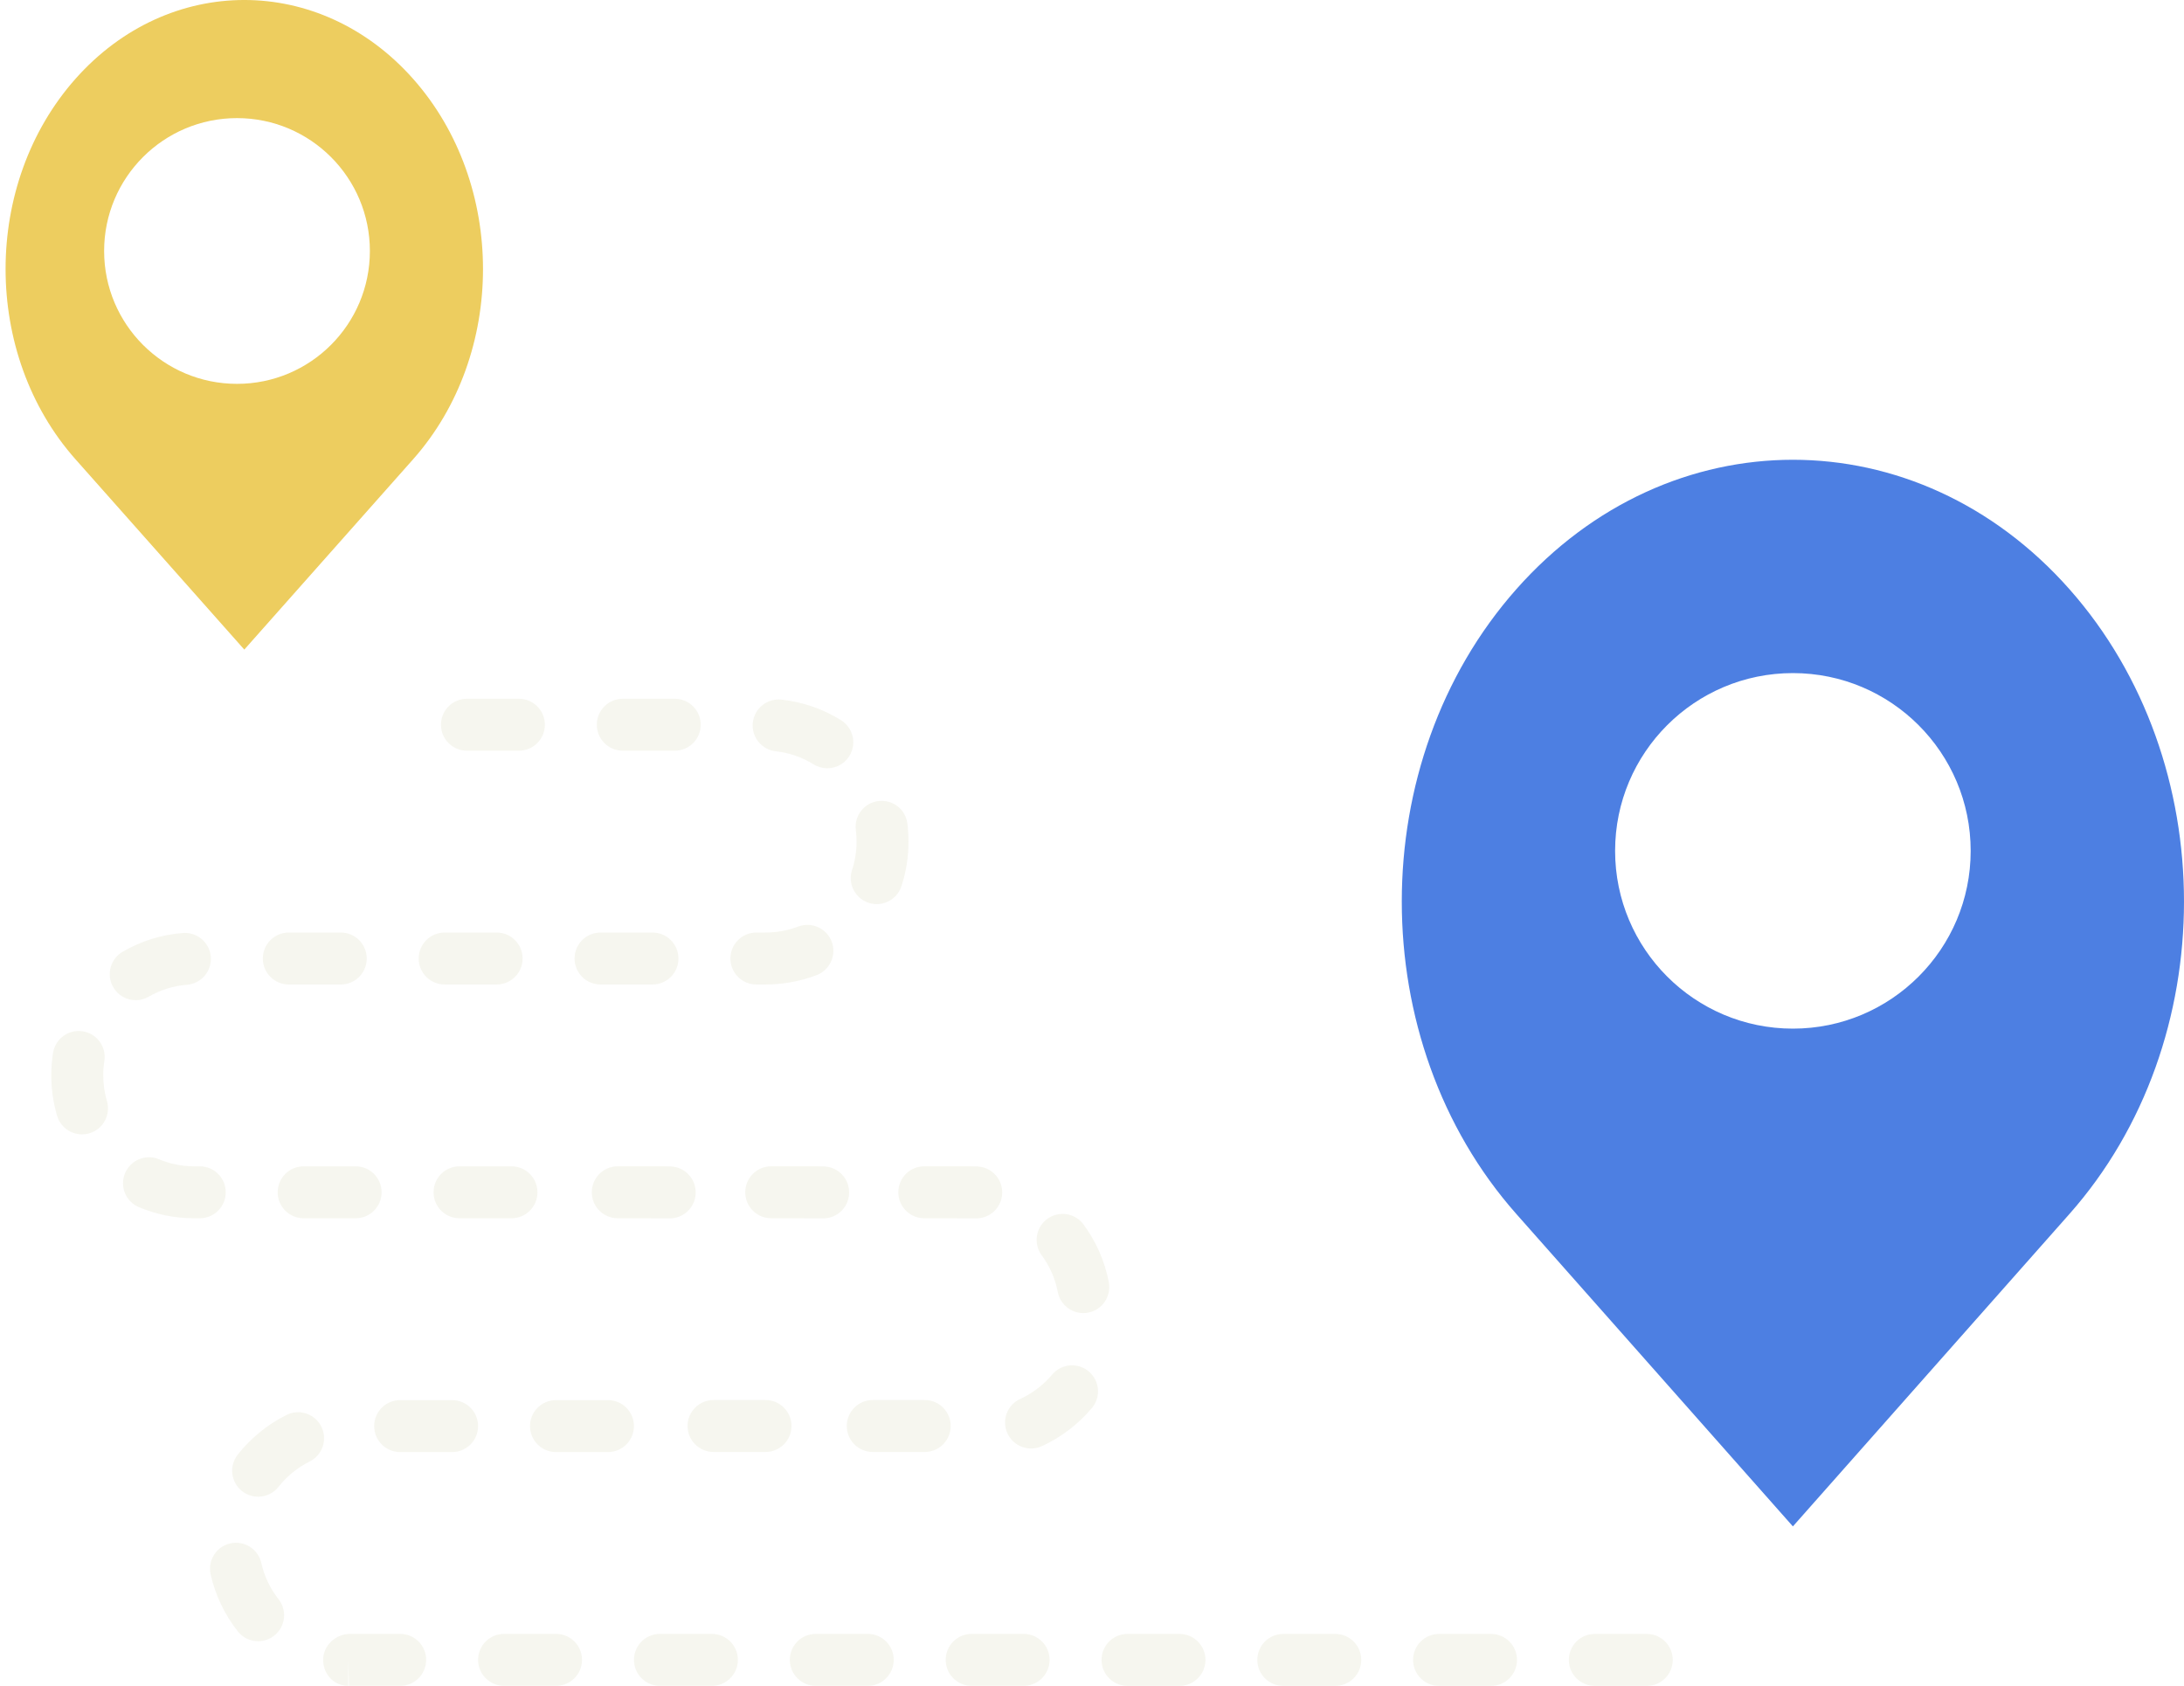
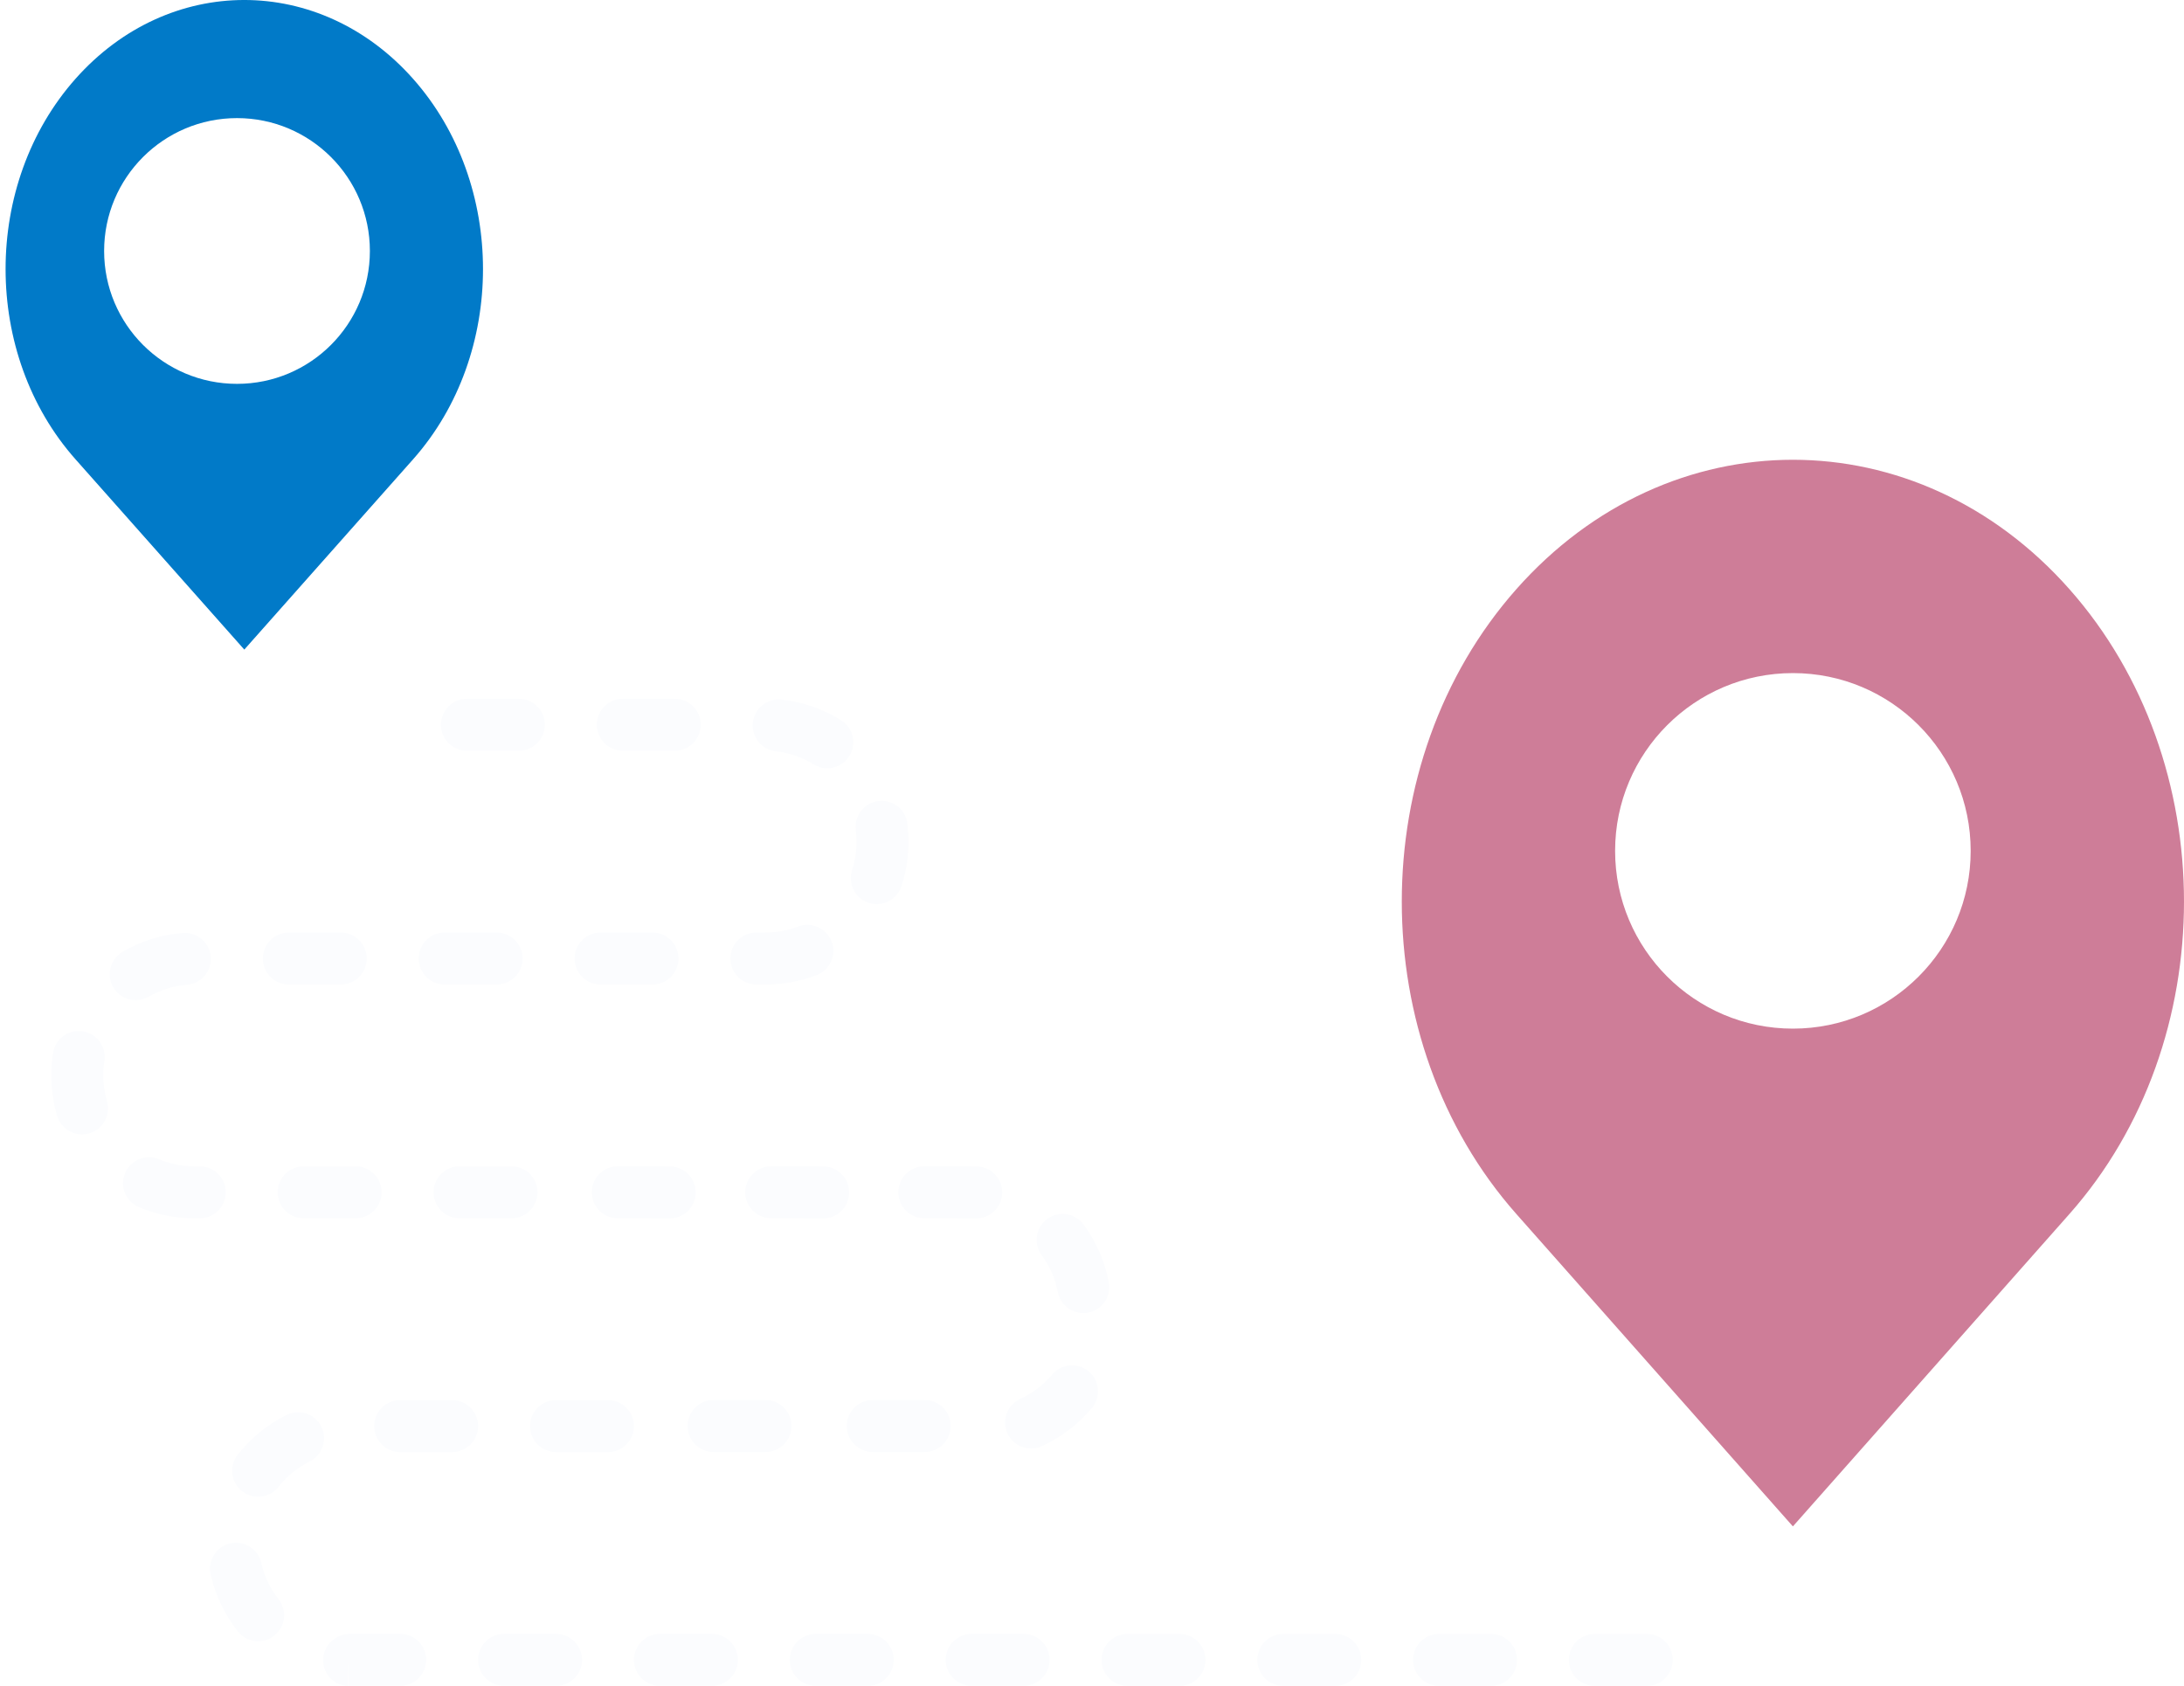
<svg xmlns="http://www.w3.org/2000/svg" width="114px" height="88px" viewBox="0 0 114 88" version="1.1">
  <defs />
  <g id="Page-1" stroke="none" stroke-width="1" fill="none" fill-rule="evenodd">
    <g id="route" transform="translate(57, 44.5) scale(-1, 1) translate(-57, -44.5) " fill-rule="nonzero">
-       <path d="M93.112,88 C92.362,88 91.756,87.394 91.756,86.644 C91.756,85.894 92.362,85.288 93.112,85.288 L95.729,85.288 C96.479,85.288 97.132,85.894 97.132,86.643 C97.132,87.393 96.574,87.999 95.824,87.999 L95.824,86.643 L95.784,87.999 L93.112,88 Z M87.688,88 L84.976,88 C84.226,88 83.62,87.394 83.62,86.644 C83.62,85.894 84.226,85.288 84.976,85.288 L87.688,85.288 C88.438,85.288 89.044,85.894 89.044,86.644 C89.044,87.394 88.438,88 87.688,88 Z M79.553,88 L76.841,88 C76.091,88 75.485,87.394 75.485,86.644 C75.485,85.894 76.091,85.288 76.841,85.288 L79.553,85.288 C80.302,85.288 80.908,85.894 80.908,86.644 C80.908,87.394 80.302,88 79.553,88 Z M71.417,88 L68.705,88 C67.955,88 67.349,87.394 67.349,86.644 C67.349,85.894 67.955,85.288 68.705,85.288 L71.417,85.288 C72.167,85.288 72.773,85.894 72.773,86.644 C72.773,87.394 72.167,88 71.417,88 Z M63.281,88 L60.569,88 C59.82,88 59.214,87.394 59.214,86.644 C59.214,85.894 59.82,85.288 60.569,85.288 L63.281,85.288 C64.031,85.288 64.637,85.894 64.637,86.644 C64.637,87.394 64.031,88 63.281,88 Z M55.146,88.002 L52.434,88.002 C51.684,88.002 51.078,87.396 51.078,86.646 C51.078,85.896 51.684,85.29 52.434,85.29 L55.146,85.29 C55.896,85.29 56.502,85.896 56.502,86.646 C56.502,87.396 55.896,88.002 55.146,88.002 Z M47.014,88.002 L44.302,88.002 C43.552,88.002 42.946,87.396 42.946,86.646 C42.946,85.896 43.552,85.29 44.302,85.29 L47.014,85.29 C47.764,85.29 48.37,85.896 48.37,86.646 C48.37,87.396 47.764,88.002 47.014,88.002 Z M38.884,88.002 L36.172,88.002 C35.422,88.002 34.816,87.396 34.816,86.646 C34.816,85.896 35.422,85.29 36.172,85.29 L38.884,85.29 C39.634,85.29 40.24,85.896 40.24,86.646 C40.24,87.396 39.634,88.002 38.884,88.002 Z M30.754,88.002 L28.042,88.002 C27.292,88.002 26.686,87.396 26.686,86.646 C26.686,85.896 27.292,85.29 28.042,85.29 L30.754,85.29 C31.504,85.29 32.11,85.896 32.11,86.646 C32.11,87.396 31.504,88.002 30.754,88.002 Z M100.525,85.671 C100.232,85.671 99.936,85.576 99.688,85.38 C99.098,84.917 98.998,84.064 99.46,83.477 C99.901,82.917 100.203,82.281 100.359,81.589 C100.523,80.858 101.249,80.4 101.98,80.564 C102.711,80.728 103.169,81.454 103.005,82.184 C102.763,83.258 102.275,84.285 101.592,85.151 C101.325,85.493 100.927,85.671 100.525,85.671 Z M100.526,78.127 C100.123,78.127 99.726,77.95 99.459,77.609 C99.025,77.058 98.464,76.601 97.836,76.289 C97.166,75.955 96.892,75.142 97.226,74.471 C97.559,73.801 98.37,73.525 99.044,73.86 C100.03,74.35 100.91,75.067 101.592,75.932 C102.054,76.521 101.954,77.374 101.364,77.836 C101.116,78.031 100.819,78.127 100.526,78.127 Z M93.113,75.797 L90.401,75.797 C89.652,75.797 89.045,75.191 89.045,74.441 C89.045,73.691 89.652,73.085 90.401,73.085 L93.113,73.085 C93.863,73.085 94.469,73.691 94.469,74.441 C94.469,75.191 93.863,75.797 93.113,75.797 Z M84.978,75.797 L82.266,75.797 C81.516,75.797 80.91,75.191 80.91,74.441 C80.91,73.691 81.516,73.085 82.266,73.085 L84.978,73.085 C85.727,73.085 86.334,73.691 86.334,74.441 C86.334,75.191 85.727,75.797 84.978,75.797 Z M76.754,75.792 L74.042,75.792 C73.292,75.792 72.686,75.186 72.686,74.436 C72.686,73.686 73.292,73.08 74.042,73.08 L76.754,73.08 C77.504,73.08 78.11,73.686 78.11,74.436 C78.11,75.186 77.504,75.792 76.754,75.792 Z M60.18,75.611 C59.991,75.611 59.8,75.572 59.617,75.488 C58.619,75.032 57.716,74.343 57.004,73.498 C56.523,72.925 56.596,72.069 57.17,71.588 C57.743,71.107 58.597,71.18 59.08,71.753 C59.533,72.292 60.109,72.731 60.745,73.023 C61.426,73.333 61.726,74.137 61.414,74.819 C61.186,75.317 60.695,75.611 60.18,75.611 Z M57.455,68.542 C57.37,68.542 57.285,68.534 57.199,68.518 C56.463,68.377 55.983,67.665 56.123,66.93 C56.333,65.833 56.778,64.82 57.442,63.917 C57.887,63.314 58.734,63.186 59.338,63.628 C59.941,64.073 60.07,64.922 59.626,65.524 C59.202,66.099 58.92,66.743 58.787,67.44 C58.661,68.091 58.093,68.542 57.455,68.542 Z M71.031,63.599 C70.308,63.599 69.706,63.028 69.678,62.298 C69.648,61.55 70.228,60.918 70.977,60.888 C71.092,60.883 71.207,60.88 71.324,60.88 L73.744,60.88 C74.494,60.88 75.1,61.486 75.1,62.236 C75.1,62.986 74.494,63.592 73.744,63.592 L71.088,63.597 C71.069,63.599 71.05,63.599 71.031,63.599 Z M68.444,75.792 L65.732,75.792 C64.982,75.792 64.376,75.186 64.376,74.436 C64.376,73.686 64.982,73.08 65.732,73.08 L68.444,73.08 C69.194,73.08 69.8,73.686 69.8,74.436 C69.8,75.186 69.194,75.792 68.444,75.792 Z M63.041,63.599 C62.318,63.599 61.716,63.028 61.688,62.298 C61.658,61.55 62.238,60.918 62.987,60.888 C63.102,60.883 63.217,60.88 63.334,60.88 L65.754,60.88 C66.504,60.88 67.11,61.486 67.11,62.236 C67.11,62.986 66.504,63.592 65.754,63.592 L63.098,63.597 C63.079,63.599 63.06,63.599 63.041,63.599 Z M79.041,63.599 C78.318,63.599 77.716,63.028 77.687,62.298 C77.658,61.55 78.238,60.918 78.986,60.888 C79.102,60.883 79.217,60.88 79.333,60.88 L81.754,60.88 C82.504,60.88 83.11,61.486 83.11,62.236 C83.11,62.986 82.504,63.592 81.754,63.592 L79.098,63.597 C79.079,63.599 79.06,63.599 79.041,63.599 Z M103.864,63.593 L103.573,63.593 C102.823,63.593 102.217,62.987 102.217,62.237 C102.217,61.487 102.823,60.881 103.573,60.881 L103.864,60.881 C104.5,60.881 105.116,60.758 105.698,60.514 C106.382,60.222 107.182,60.548 107.473,61.239 C107.763,61.929 107.439,62.724 106.747,63.014 C105.832,63.398 104.862,63.593 103.864,63.593 Z M98.149,63.593 L95.437,63.593 C94.687,63.593 94.081,62.987 94.081,62.237 C94.081,61.487 94.687,60.881 95.437,60.881 L98.149,60.881 C98.899,60.881 99.505,61.487 99.505,62.237 C99.505,62.987 98.899,63.593 98.149,63.593 Z M90.014,63.593 L87.302,63.593 C86.552,63.593 85.946,62.987 85.946,62.237 C85.946,61.487 86.552,60.881 87.302,60.881 L90.014,60.881 C90.763,60.881 91.369,61.487 91.369,62.237 C91.369,62.987 90.763,63.593 90.014,63.593 Z M109.719,59.214 C109.593,59.214 109.464,59.196 109.338,59.159 C108.62,58.949 108.207,58.195 108.418,57.477 C108.545,57.043 108.61,56.593 108.61,56.137 C108.613,55.877 108.591,55.63 108.553,55.388 C108.434,54.649 108.937,53.953 109.677,53.835 C110.414,53.713 111.112,54.218 111.231,54.959 C111.295,55.356 111.325,55.756 111.322,56.146 C111.322,56.85 111.222,57.557 111.021,58.239 C110.847,58.83 110.306,59.214 109.719,59.214 Z M106.915,52.209 C106.685,52.209 106.45,52.151 106.236,52.026 C105.622,51.669 104.952,51.46 104.243,51.405 C103.496,51.346 102.938,50.694 102.997,49.947 C103.055,49.199 103.71,48.647 104.454,48.701 C105.57,48.788 106.629,49.119 107.596,49.68 C108.244,50.056 108.465,50.887 108.088,51.534 C107.839,51.966 107.383,52.209 106.915,52.209 Z M98.925,51.39 L96.213,51.39 C95.463,51.39 94.857,50.784 94.857,50.034 C94.857,49.284 95.463,48.678 96.213,48.678 L98.925,48.678 C99.675,48.678 100.281,49.284 100.281,50.034 C100.281,50.784 99.675,51.39 98.925,51.39 Z M90.789,51.39 L88.077,51.39 C87.327,51.39 86.721,50.784 86.721,50.034 C86.721,49.284 87.327,48.678 88.077,48.678 L90.789,48.678 C91.539,48.678 92.145,49.284 92.145,50.034 C92.145,50.784 91.539,51.39 90.789,51.39 Z M82.654,51.39 L79.942,51.39 C79.192,51.39 78.586,50.784 78.586,50.034 C78.586,49.284 79.192,48.678 79.942,48.678 L82.654,48.678 C83.403,48.678 84.009,49.284 84.009,50.034 C84.009,50.784 83.403,51.39 82.654,51.39 Z M74.518,51.39 L74.034,51.39 C73.115,51.388 72.221,51.223 71.372,50.9 C70.673,50.633 70.323,49.849 70.588,49.15 C70.857,48.449 71.645,48.102 72.339,48.366 C72.879,48.572 73.449,48.677 74.037,48.678 L74.518,48.678 C75.268,48.678 75.874,49.284 75.874,50.034 C75.874,50.784 75.268,51.39 74.518,51.39 Z M68.236,47.193 C67.666,47.193 67.135,46.831 66.948,46.26 C66.701,45.512 66.578,44.728 66.578,43.931 C66.579,43.608 66.599,43.295 66.637,42.99 C66.729,42.249 67.386,41.727 68.152,41.814 C68.895,41.906 69.422,42.586 69.327,43.329 C69.302,43.528 69.291,43.733 69.289,43.938 C69.289,44.439 69.369,44.937 69.525,45.413 C69.759,46.123 69.372,46.891 68.66,47.125 C68.519,47.173 68.376,47.193 68.236,47.193 Z M70.818,40.103 C70.365,40.103 69.923,39.877 69.665,39.464 C69.269,38.828 69.463,37.992 70.098,37.596 C71.047,37.003 72.094,36.643 73.208,36.519 C73.958,36.442 74.622,36.975 74.705,37.719 C74.788,38.464 74.249,39.134 73.505,39.216 C72.799,39.295 72.134,39.524 71.534,39.898 C71.31,40.037 71.063,40.103 70.818,40.103 Z M89.627,39.186 L86.915,39.186 C86.165,39.186 85.559,38.58 85.559,37.831 C85.559,37.081 86.165,36.475 86.915,36.475 L89.627,36.475 C90.377,36.475 90.983,37.081 90.983,37.831 C90.983,38.58 90.377,39.186 89.627,39.186 Z M81.492,39.186 L78.78,39.186 C78.03,39.186 77.424,38.58 77.424,37.831 C77.424,37.081 78.03,36.475 78.78,36.475 L81.492,36.475 C82.241,36.475 82.847,37.081 82.847,37.831 C82.847,38.58 82.241,39.186 81.492,39.186 Z" id="Shape" fill="#F6F6EF" />
-       <path d="M110.06,4.114 C105.194,-1.372 97.304,-1.372 92.438,4.114 C87.572,9.599 87.572,18.491 92.438,23.976 L101.248,33.908 L110.058,23.976 C114.925,18.492 114.925,9.599 110.06,4.114 Z M101.629,20.037 C97.799,20.037 94.693,16.931 94.693,13.101 C94.693,9.271 97.799,6.165 101.629,6.165 C105.459,6.165 108.565,9.271 108.565,13.101 C108.565,16.931 105.459,20.037 101.629,20.037 Z" id="Shape" fill="#EDCD5F" />
-       <path d="M34.85,30.755 C26.877,21.748 13.951,21.748 5.98,30.755 C-1.993,39.762 -1.993,54.364 5.98,63.369 L20.415,79.677 L34.85,63.369 C42.823,54.362 42.823,39.76 34.85,30.755 Z M20.415,53.694 C15.291,53.694 11.135,49.539 11.135,44.415 C11.135,39.29 15.291,35.135 20.415,35.135 C25.539,35.135 29.695,39.29 29.695,44.415 C29.695,49.539 25.539,53.694 20.415,53.694 Z" id="Shape" fill="#4D7FE2" />
+       <path d="M93.112,88 C92.362,88 91.756,87.394 91.756,86.644 C91.756,85.894 92.362,85.288 93.112,85.288 L95.729,85.288 C96.479,85.288 97.132,85.894 97.132,86.643 C97.132,87.393 96.574,87.999 95.824,87.999 L95.824,86.643 L95.784,87.999 L93.112,88 Z M87.688,88 L84.976,88 C84.226,88 83.62,87.394 83.62,86.644 C83.62,85.894 84.226,85.288 84.976,85.288 L87.688,85.288 C88.438,85.288 89.044,85.894 89.044,86.644 C89.044,87.394 88.438,88 87.688,88 Z M79.553,88 L76.841,88 C76.091,88 75.485,87.394 75.485,86.644 C75.485,85.894 76.091,85.288 76.841,85.288 L79.553,85.288 C80.302,85.288 80.908,85.894 80.908,86.644 C80.908,87.394 80.302,88 79.553,88 Z M71.417,88 L68.705,88 C67.955,88 67.349,87.394 67.349,86.644 C67.349,85.894 67.955,85.288 68.705,85.288 L71.417,85.288 C72.167,85.288 72.773,85.894 72.773,86.644 C72.773,87.394 72.167,88 71.417,88 Z M63.281,88 L60.569,88 C59.82,88 59.214,87.394 59.214,86.644 C59.214,85.894 59.82,85.288 60.569,85.288 L63.281,85.288 C64.031,85.288 64.637,85.894 64.637,86.644 C64.637,87.394 64.031,88 63.281,88 Z M55.146,88.002 L52.434,88.002 C51.684,88.002 51.078,87.396 51.078,86.646 C51.078,85.896 51.684,85.29 52.434,85.29 L55.146,85.29 C55.896,85.29 56.502,85.896 56.502,86.646 C56.502,87.396 55.896,88.002 55.146,88.002 Z M47.014,88.002 L44.302,88.002 C43.552,88.002 42.946,87.396 42.946,86.646 C42.946,85.896 43.552,85.29 44.302,85.29 L47.014,85.29 C47.764,85.29 48.37,85.896 48.37,86.646 C48.37,87.396 47.764,88.002 47.014,88.002 Z M38.884,88.002 L36.172,88.002 C35.422,88.002 34.816,87.396 34.816,86.646 C34.816,85.896 35.422,85.29 36.172,85.29 L38.884,85.29 C39.634,85.29 40.24,85.896 40.24,86.646 C40.24,87.396 39.634,88.002 38.884,88.002 Z M30.754,88.002 L28.042,88.002 C27.292,88.002 26.686,87.396 26.686,86.646 C26.686,85.896 27.292,85.29 28.042,85.29 L30.754,85.29 C31.504,85.29 32.11,85.896 32.11,86.646 C32.11,87.396 31.504,88.002 30.754,88.002 Z M100.525,85.671 C100.232,85.671 99.936,85.576 99.688,85.38 C99.098,84.917 98.998,84.064 99.46,83.477 C99.901,82.917 100.203,82.281 100.359,81.589 C100.523,80.858 101.249,80.4 101.98,80.564 C102.711,80.728 103.169,81.454 103.005,82.184 C102.763,83.258 102.275,84.285 101.592,85.151 C101.325,85.493 100.927,85.671 100.525,85.671 Z M100.526,78.127 C100.123,78.127 99.726,77.95 99.459,77.609 C99.025,77.058 98.464,76.601 97.836,76.289 C97.166,75.955 96.892,75.142 97.226,74.471 C97.559,73.801 98.37,73.525 99.044,73.86 C100.03,74.35 100.91,75.067 101.592,75.932 C102.054,76.521 101.954,77.374 101.364,77.836 C101.116,78.031 100.819,78.127 100.526,78.127 Z M93.113,75.797 L90.401,75.797 C89.652,75.797 89.045,75.191 89.045,74.441 C89.045,73.691 89.652,73.085 90.401,73.085 L93.113,73.085 C93.863,73.085 94.469,73.691 94.469,74.441 C94.469,75.191 93.863,75.797 93.113,75.797 Z M84.978,75.797 L82.266,75.797 C81.516,75.797 80.91,75.191 80.91,74.441 C80.91,73.691 81.516,73.085 82.266,73.085 L84.978,73.085 C85.727,73.085 86.334,73.691 86.334,74.441 C86.334,75.191 85.727,75.797 84.978,75.797 Z M76.754,75.792 L74.042,75.792 C73.292,75.792 72.686,75.186 72.686,74.436 C72.686,73.686 73.292,73.08 74.042,73.08 L76.754,73.08 C77.504,73.08 78.11,73.686 78.11,74.436 C78.11,75.186 77.504,75.792 76.754,75.792 Z M60.18,75.611 C59.991,75.611 59.8,75.572 59.617,75.488 C58.619,75.032 57.716,74.343 57.004,73.498 C56.523,72.925 56.596,72.069 57.17,71.588 C57.743,71.107 58.597,71.18 59.08,71.753 C59.533,72.292 60.109,72.731 60.745,73.023 C61.426,73.333 61.726,74.137 61.414,74.819 C61.186,75.317 60.695,75.611 60.18,75.611 Z M57.455,68.542 C57.37,68.542 57.285,68.534 57.199,68.518 C56.463,68.377 55.983,67.665 56.123,66.93 C56.333,65.833 56.778,64.82 57.442,63.917 C57.887,63.314 58.734,63.186 59.338,63.628 C59.941,64.073 60.07,64.922 59.626,65.524 C59.202,66.099 58.92,66.743 58.787,67.44 C58.661,68.091 58.093,68.542 57.455,68.542 Z M71.031,63.599 C70.308,63.599 69.706,63.028 69.678,62.298 C69.648,61.55 70.228,60.918 70.977,60.888 C71.092,60.883 71.207,60.88 71.324,60.88 L73.744,60.88 C74.494,60.88 75.1,61.486 75.1,62.236 C75.1,62.986 74.494,63.592 73.744,63.592 L71.088,63.597 C71.069,63.599 71.05,63.599 71.031,63.599 Z M68.444,75.792 L65.732,75.792 C64.982,75.792 64.376,75.186 64.376,74.436 C64.376,73.686 64.982,73.08 65.732,73.08 L68.444,73.08 C69.194,73.08 69.8,73.686 69.8,74.436 C69.8,75.186 69.194,75.792 68.444,75.792 Z M63.041,63.599 C62.318,63.599 61.716,63.028 61.688,62.298 C61.658,61.55 62.238,60.918 62.987,60.888 C63.102,60.883 63.217,60.88 63.334,60.88 L65.754,60.88 C66.504,60.88 67.11,61.486 67.11,62.236 C67.11,62.986 66.504,63.592 65.754,63.592 L63.098,63.597 C63.079,63.599 63.06,63.599 63.041,63.599 Z M79.041,63.599 C78.318,63.599 77.716,63.028 77.687,62.298 C77.658,61.55 78.238,60.918 78.986,60.888 C79.102,60.883 79.217,60.88 79.333,60.88 L81.754,60.88 C82.504,60.88 83.11,61.486 83.11,62.236 C83.11,62.986 82.504,63.592 81.754,63.592 L79.098,63.597 C79.079,63.599 79.06,63.599 79.041,63.599 Z M103.864,63.593 L103.573,63.593 C102.823,63.593 102.217,62.987 102.217,62.237 C102.217,61.487 102.823,60.881 103.573,60.881 L103.864,60.881 C104.5,60.881 105.116,60.758 105.698,60.514 C106.382,60.222 107.182,60.548 107.473,61.239 C107.763,61.929 107.439,62.724 106.747,63.014 C105.832,63.398 104.862,63.593 103.864,63.593 Z M98.149,63.593 L95.437,63.593 C94.687,63.593 94.081,62.987 94.081,62.237 C94.081,61.487 94.687,60.881 95.437,60.881 L98.149,60.881 C98.899,60.881 99.505,61.487 99.505,62.237 C99.505,62.987 98.899,63.593 98.149,63.593 Z M90.014,63.593 L87.302,63.593 C86.552,63.593 85.946,62.987 85.946,62.237 C85.946,61.487 86.552,60.881 87.302,60.881 L90.014,60.881 C90.763,60.881 91.369,61.487 91.369,62.237 C91.369,62.987 90.763,63.593 90.014,63.593 Z M109.719,59.214 C109.593,59.214 109.464,59.196 109.338,59.159 C108.62,58.949 108.207,58.195 108.418,57.477 C108.545,57.043 108.61,56.593 108.61,56.137 C108.613,55.877 108.591,55.63 108.553,55.388 C108.434,54.649 108.937,53.953 109.677,53.835 C110.414,53.713 111.112,54.218 111.231,54.959 C111.295,55.356 111.325,55.756 111.322,56.146 C111.322,56.85 111.222,57.557 111.021,58.239 C110.847,58.83 110.306,59.214 109.719,59.214 Z M106.915,52.209 C106.685,52.209 106.45,52.151 106.236,52.026 C105.622,51.669 104.952,51.46 104.243,51.405 C103.496,51.346 102.938,50.694 102.997,49.947 C103.055,49.199 103.71,48.647 104.454,48.701 C105.57,48.788 106.629,49.119 107.596,49.68 C108.244,50.056 108.465,50.887 108.088,51.534 C107.839,51.966 107.383,52.209 106.915,52.209 Z M98.925,51.39 L96.213,51.39 C95.463,51.39 94.857,50.784 94.857,50.034 C94.857,49.284 95.463,48.678 96.213,48.678 L98.925,48.678 C99.675,48.678 100.281,49.284 100.281,50.034 C100.281,50.784 99.675,51.39 98.925,51.39 Z M90.789,51.39 L88.077,51.39 C87.327,51.39 86.721,50.784 86.721,50.034 C86.721,49.284 87.327,48.678 88.077,48.678 L90.789,48.678 C91.539,48.678 92.145,49.284 92.145,50.034 C92.145,50.784 91.539,51.39 90.789,51.39 Z M82.654,51.39 L79.942,51.39 C79.192,51.39 78.586,50.784 78.586,50.034 C78.586,49.284 79.192,48.678 79.942,48.678 L82.654,48.678 C83.403,48.678 84.009,49.284 84.009,50.034 C84.009,50.784 83.403,51.39 82.654,51.39 Z M74.518,51.39 L74.034,51.39 C73.115,51.388 72.221,51.223 71.372,50.9 C70.673,50.633 70.323,49.849 70.588,49.15 C70.857,48.449 71.645,48.102 72.339,48.366 C72.879,48.572 73.449,48.677 74.037,48.678 L74.518,48.678 C75.268,48.678 75.874,49.284 75.874,50.034 C75.874,50.784 75.268,51.39 74.518,51.39 Z M68.236,47.193 C67.666,47.193 67.135,46.831 66.948,46.26 C66.701,45.512 66.578,44.728 66.578,43.931 C66.579,43.608 66.599,43.295 66.637,42.99 C66.729,42.249 67.386,41.727 68.152,41.814 C68.895,41.906 69.422,42.586 69.327,43.329 C69.302,43.528 69.291,43.733 69.289,43.938 C69.289,44.439 69.369,44.937 69.525,45.413 C69.759,46.123 69.372,46.891 68.66,47.125 C68.519,47.173 68.376,47.193 68.236,47.193 Z M70.818,40.103 C70.365,40.103 69.923,39.877 69.665,39.464 C69.269,38.828 69.463,37.992 70.098,37.596 C71.047,37.003 72.094,36.643 73.208,36.519 C73.958,36.442 74.622,36.975 74.705,37.719 C74.788,38.464 74.249,39.134 73.505,39.216 C72.799,39.295 72.134,39.524 71.534,39.898 C71.31,40.037 71.063,40.103 70.818,40.103 Z M89.627,39.186 L86.915,39.186 C86.165,39.186 85.559,38.58 85.559,37.831 C85.559,37.081 86.165,36.475 86.915,36.475 L89.627,36.475 C90.377,36.475 90.983,37.081 90.983,37.831 C90.983,38.58 90.377,39.186 89.627,39.186 Z M81.492,39.186 L78.78,39.186 C78.03,39.186 77.424,38.58 77.424,37.831 C77.424,37.081 78.03,36.475 78.78,36.475 L81.492,36.475 C82.241,36.475 82.847,37.081 82.847,37.831 C82.847,38.58 82.241,39.186 81.492,39.186 Z" id="Shape" fill="#fbfcfe" />
+       <path d="M110.06,4.114 C105.194,-1.372 97.304,-1.372 92.438,4.114 C87.572,9.599 87.572,18.491 92.438,23.976 L101.248,33.908 L110.058,23.976 C114.925,18.492 114.925,9.599 110.06,4.114 Z M101.629,20.037 C97.799,20.037 94.693,16.931 94.693,13.101 C94.693,9.271 97.799,6.165 101.629,6.165 C105.459,6.165 108.565,9.271 108.565,13.101 C108.565,16.931 105.459,20.037 101.629,20.037 Z" id="Shape" fill="#017ac8" />
+       <path d="M34.85,30.755 C26.877,21.748 13.951,21.748 5.98,30.755 C-1.993,39.762 -1.993,54.364 5.98,63.369 L20.415,79.677 L34.85,63.369 C42.823,54.362 42.823,39.76 34.85,30.755 Z M20.415,53.694 C15.291,53.694 11.135,49.539 11.135,44.415 C11.135,39.29 15.291,35.135 20.415,35.135 C25.539,35.135 29.695,39.29 29.695,44.415 C29.695,49.539 25.539,53.694 20.415,53.694 Z" id="Shape" fill="#ce7d98" />
    </g>
  </g>
</svg>
